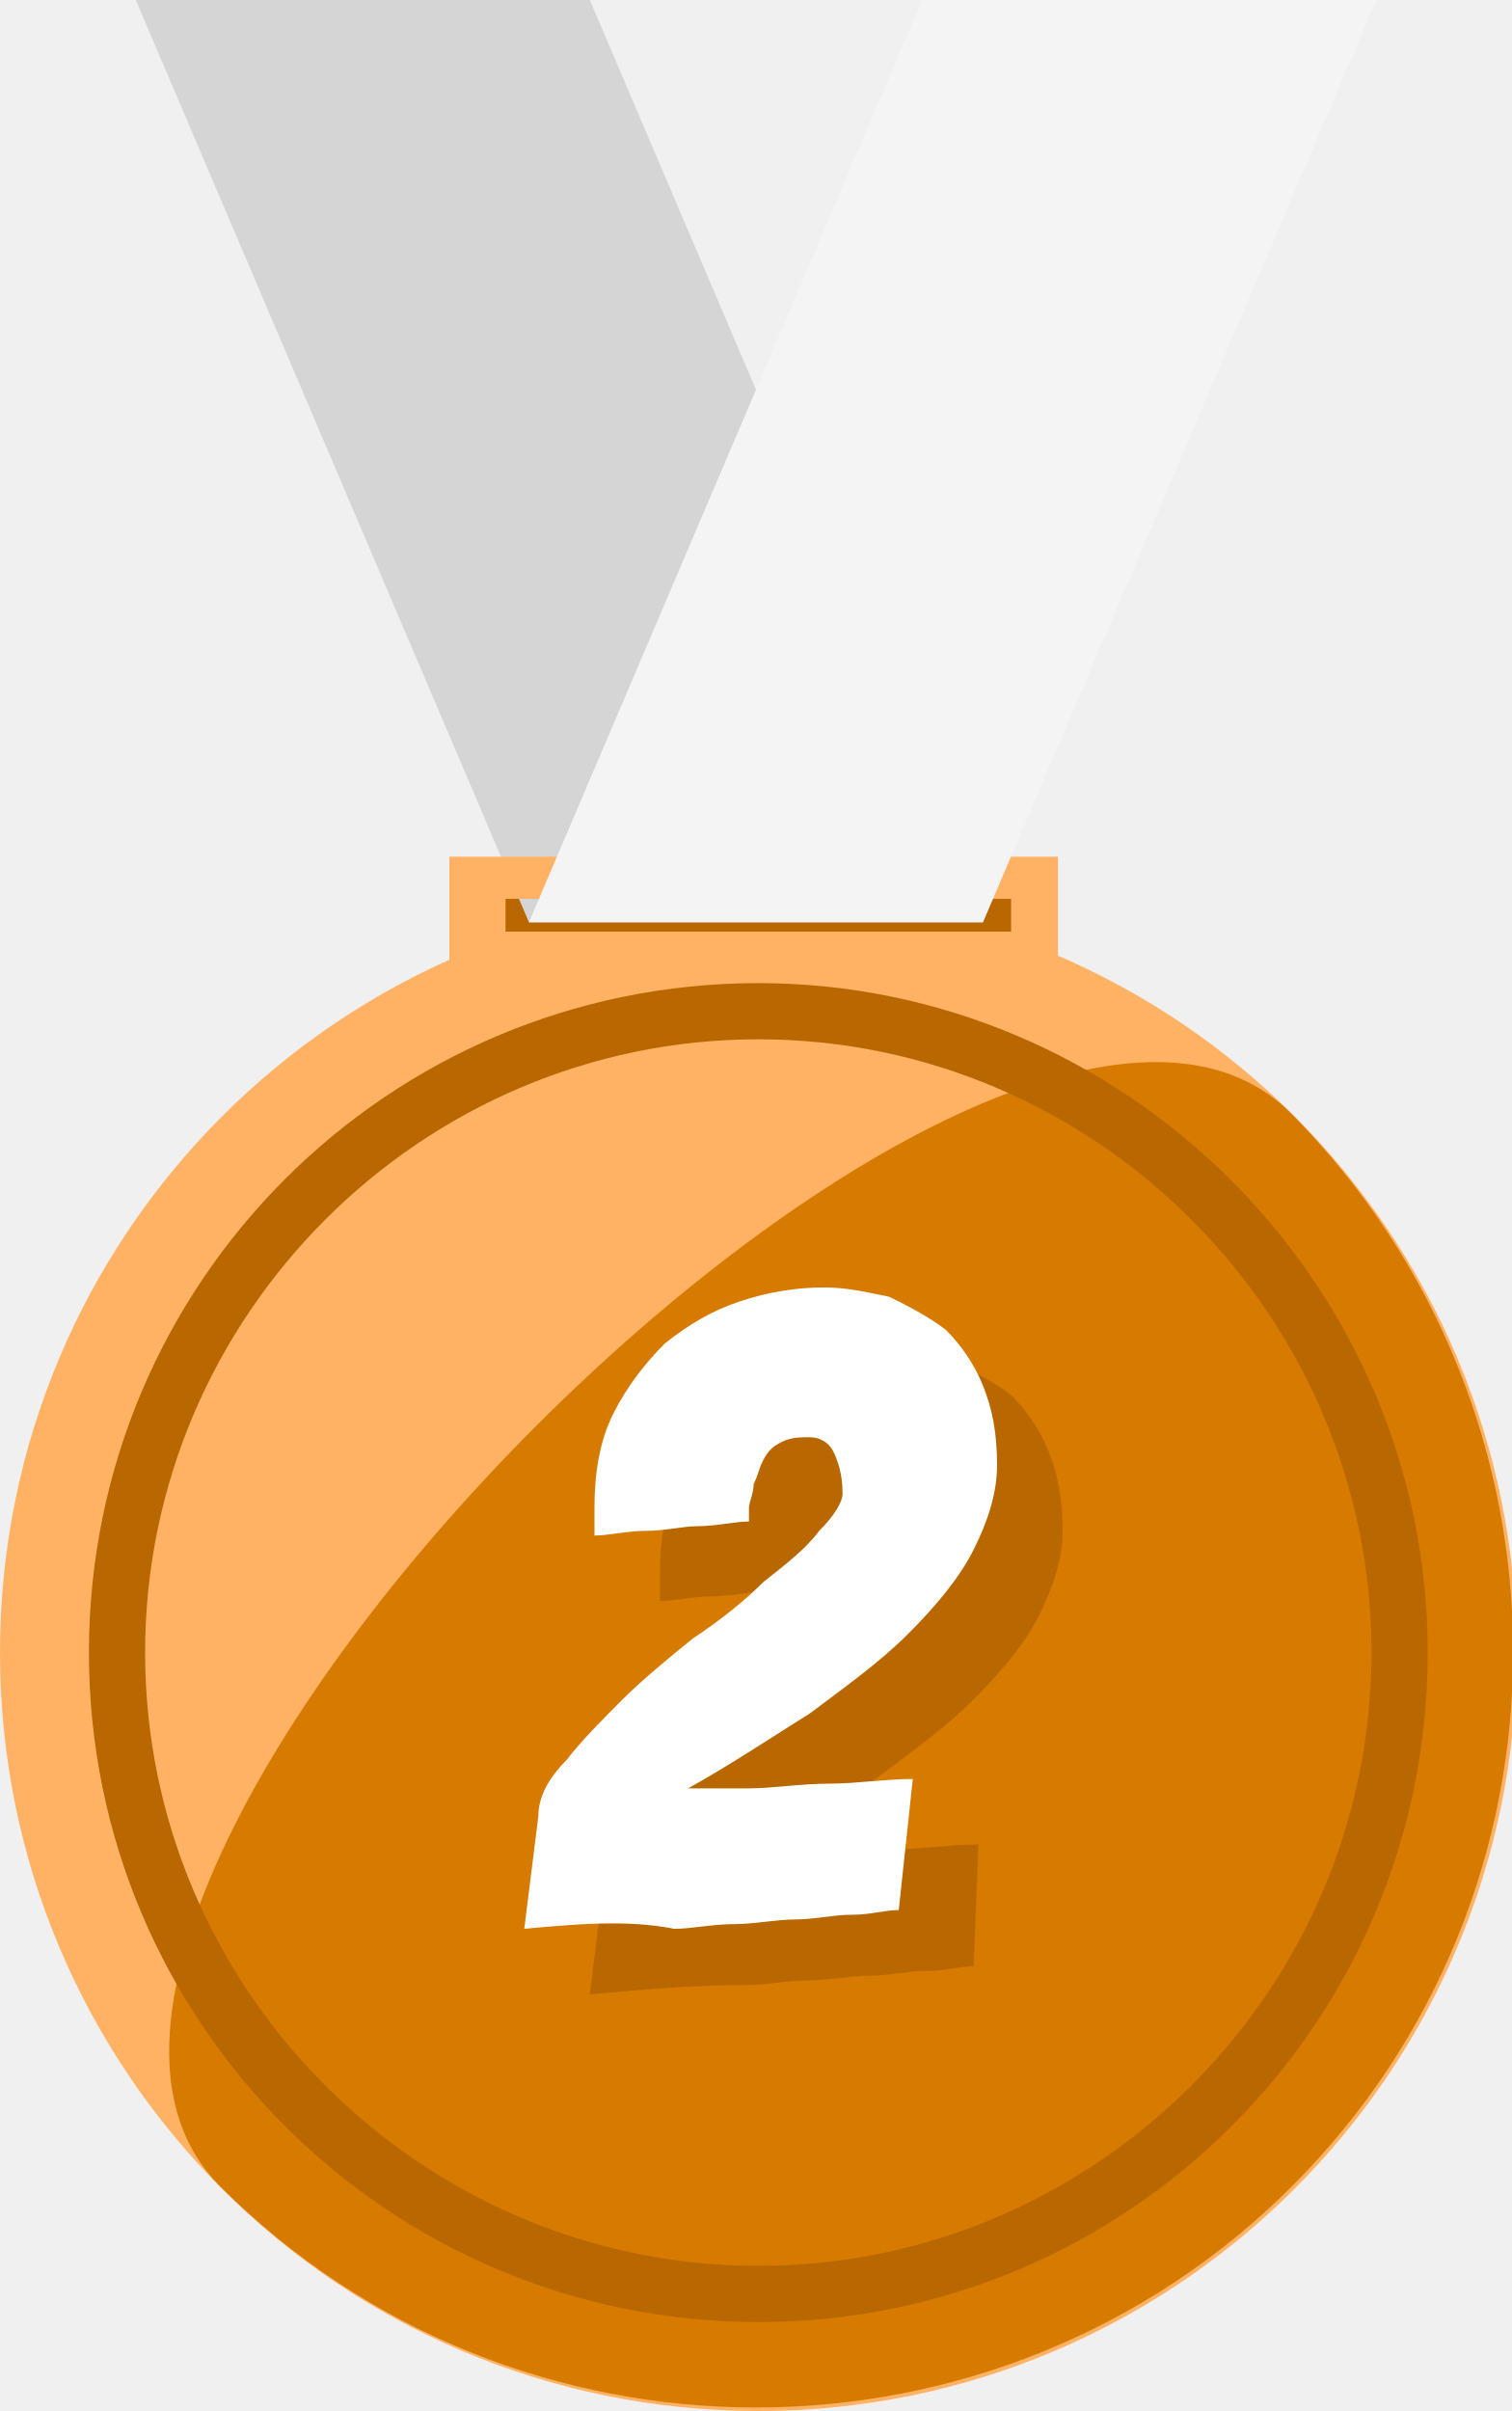
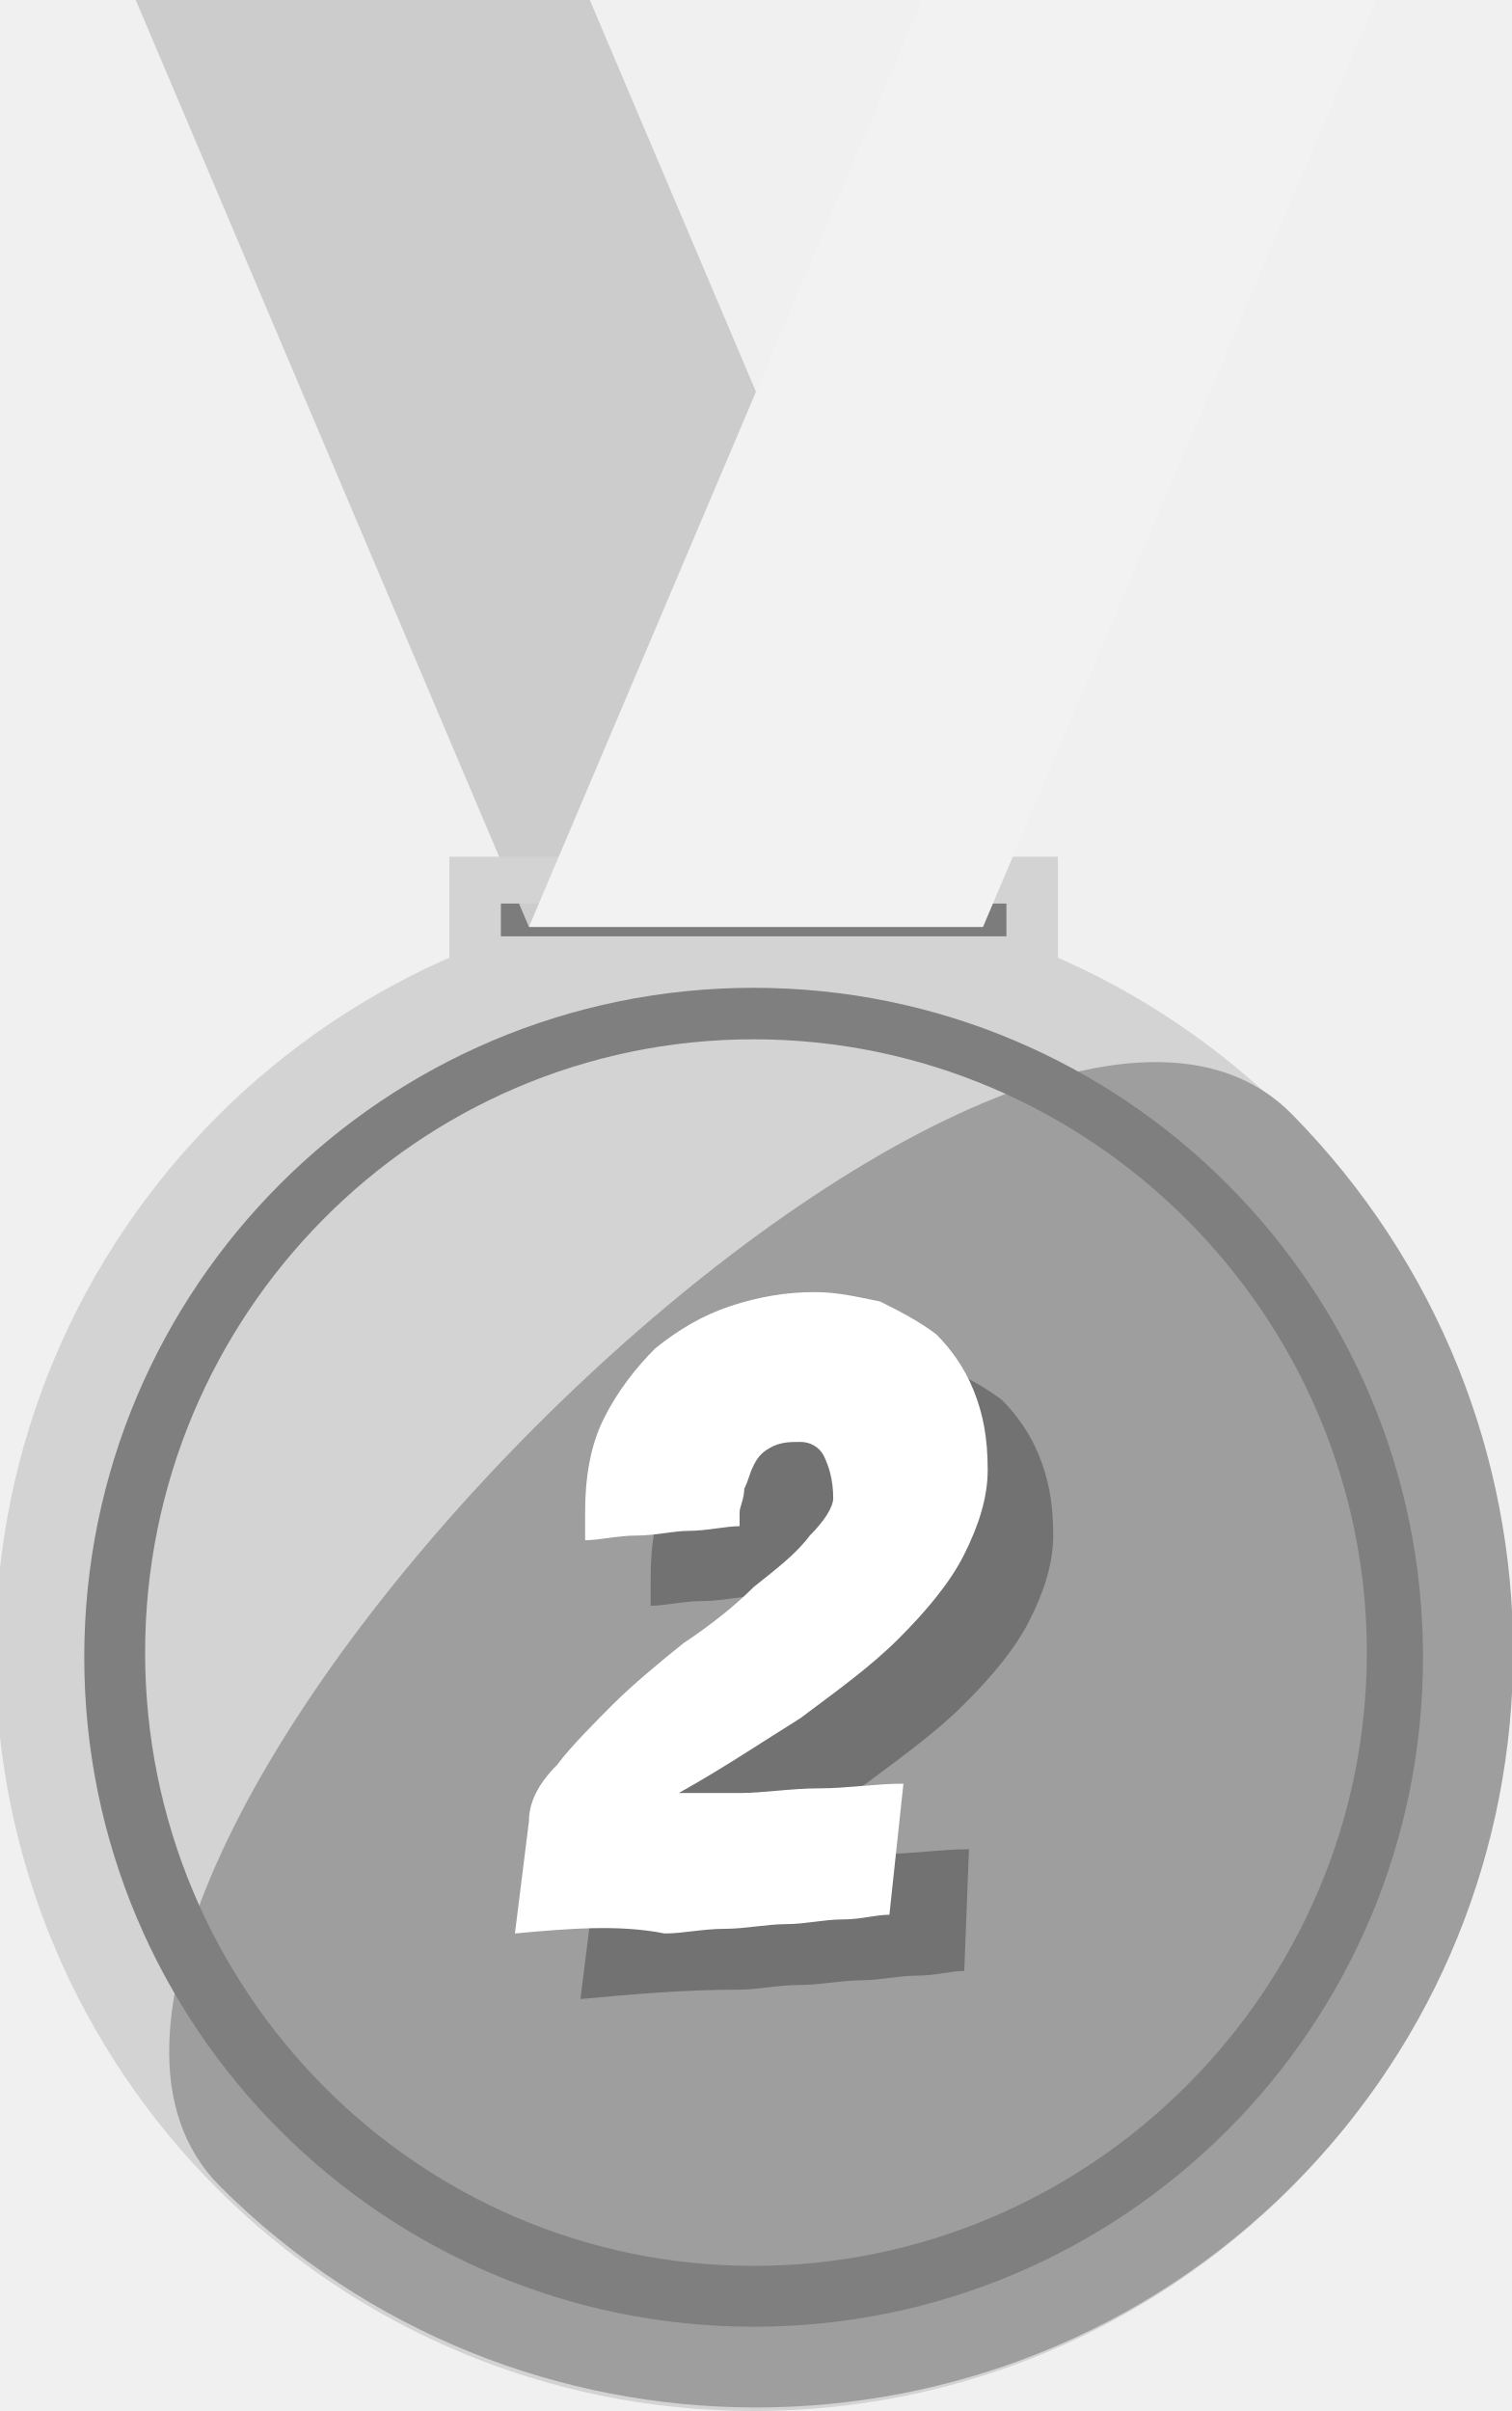
- <svg xmlns="http://www.w3.org/2000/svg" enable-background="new 0 0 32.3 51.5" viewBox="0 0 32.3 51.5">
-   <circle cx="16.2" cy="35.3" fill="#ffb264" r="16.2" />
-   <path d="m27.6 46.7c6.3-6.3 6.3-16.5 0-22.9s-29.2 16.6-22.9 22.9 16.6 6.3 22.9 0z" fill="#d67a00" />
-   <path d="m10.2 18.9h12.2v1.9h-12.2z" fill="#b96700" />
-   <path d="m12.6 0 8.4 19.7h-9.7l-8.4-19.7" fill="#d5d5d5" />
-   <path d="m9.6 18.3v3h13v-3zm12 1.6h-10.8v-.7h10.8z" fill="#ffb264" />
-   <path d="m19.7 0-8.4 19.7h9.7l8.4-19.7" fill="#f4f4f4" />
-   <path d="m12.6 42.6.3-2.4c0-.4.2-.8.6-1.2.3-.4.8-.9 1.2-1.3.5-.4 1-.9 1.5-1.3.6-.4 1.1-.8 1.5-1.2.5-.4.9-.7 1.2-1.1.3-.3.5-.6.5-.8 0-.4-.1-.7-.2-.9s-.3-.3-.5-.3-.4 0-.6.1-.3.2-.4.4-.1.3-.2.5-.1.4-.1.5v.2.1c-.3 0-.7.1-1.1.1-.3 0-.7.1-1.1.1s-.8.1-1.1.1c0-.1 0-.2 0-.3s0-.2 0-.3c0-.7.1-1.4.4-2s.7-1.1 1.1-1.5 1-.7 1.6-.9 1.2-.3 1.8-.3c.5 0 .9.1 1.4.2.4.2.8.4 1.2.7.3.3.6.7.8 1.2s.3 1 .3 1.7c0 .6-.2 1.2-.5 1.8s-.8 1.2-1.4 1.8-1.3 1.1-2.1 1.7c-.8.5-1.7 1.1-2.6 1.6h1.3c.5 0 1.1-.1 1.7-.1s1.2-.1 1.8-.1l-.1 2.6c-.3 0-.6.1-1 .1s-.8.1-1.2.1-.9.1-1.3.1c-.5 0-.9.1-1.3.1-1.2 0-2.3.1-3.4.2z" fill="#b96700" />
-   <path d="m11.2 41.2.3-2.4c0-.4.2-.8.6-1.2.3-.4.8-.9 1.2-1.3s1-.9 1.5-1.3c.6-.4 1.1-.8 1.5-1.2.5-.4.9-.7 1.2-1.1.3-.3.5-.6.5-.8 0-.4-.1-.7-.2-.9s-.3-.3-.5-.3-.4 0-.6.1-.3.2-.4.4-.1.3-.2.5c0 .2-.1.4-.1.5v.2.1c-.3 0-.7.1-1.1.1-.3 0-.7.1-1.1.1s-.8.1-1.1.1c0-.1 0-.2 0-.3s0-.2 0-.3c0-.7.1-1.4.4-2s.7-1.1 1.1-1.5c.5-.4 1-.7 1.6-.9s1.2-.3 1.8-.3c.5 0 .9.1 1.4.2.4.2.8.4 1.2.7.3.3.6.7.8 1.2s.3 1 .3 1.7c0 .6-.2 1.2-.5 1.8s-.8 1.2-1.4 1.8-1.3 1.1-2.1 1.7c-.8.5-1.7 1.1-2.6 1.6h1.3c.5 0 1.1-.1 1.7-.1s1.2-.1 1.8-.1l-.3 2.8c-.3 0-.6.1-1 .1s-.8.1-1.2.1-.9.1-1.3.1c-.5 0-.9.1-1.3.1-1-.2-2.1-.1-3.2 0z" fill="#fff" />
-   <path d="m16.2 22.2c7.2 0 13.1 5.9 13.1 13.1s-5.9 13.1-13.1 13.1-13.1-5.9-13.1-13.1 5.9-13.1 13.1-13.1m0-1.2c-7.9 0-14.3 6.4-14.3 14.3s6.4 14.3 14.3 14.3 14.3-6.4 14.3-14.3-6.5-14.3-14.3-14.3z" fill="#b96700" />
+ <svg xmlns="http://www.w3.org/2000/svg" version="1.1" id="Layer_1" x="0px" y="0px" viewBox="0 0 32.3 51.5" style="enable-background:new 0 0 32.3 51.5;" xml:space="preserve">
+   <style type="text/css">
+ 	.st0{fill:#D3D3D3;}
+ 	.st1{fill:#9E9E9E;}
+ 	.st2{fill:#7C7C7C;}
+ 	.st3{fill:#CCCCCC;}
+ 	.st4{fill:#F2F2F2;}
+ 	.st5{fill:#7F7F7F;}
+ 	.st6{fill:#727272;}
+ 	.st7{fill:#FFFFFF;}
+ </style>
+   <g>
+     <circle class="st0" cx="16.1" cy="35.3" r="16.2" />
+   </g>
+   <path class="st1" d="M27.6,46.7c6.3-6.3,6.3-16.5,0-22.9S-1.6,40.4,4.7,46.7S21.3,53,27.6,46.7z" />
+   <polyline class="st2" points="10.2,18.9 22.3,18.9 22.3,20.8 10.2,20.8 10.2,18.9 " />
+   <g>
+     <g>
+       <polygon class="st3" points="21,19.8 11.3,19.8 2.9,0 12.6,0   " />
+     </g>
+   </g>
+   <g>
+     <g>
+       <path class="st0" d="M9.6,18.3v3h13v-3H9.6z M21.5,20H10.7v-0.7h10.8V20z" />
+     </g>
+   </g>
+   <g>
+     <polygon class="st4" points="11.3,19.8 21,19.8 29.4,0 19.7,0  " />
+   </g>
+   <g>
+     <g>
+       <path class="st5" d="M16.1,22.2c7.2,0,13.1,5.9,13.1,13.1s-5.9,13.1-13.1,13.1S3.1,42.5,3.1,35.3S8.9,22.2,16.1,22.2 M16.1,21.1    c-7.9,0-14.3,6.4-14.3,14.3s6.4,14.3,14.3,14.3c7.9,0,14.3-6.4,14.3-14.3S24,21.1,16.1,21.1L16.1,21.1z" />
+     </g>
+   </g>
+   <path class="st6" d="M12.4,42.7l0.3-2.4c0-0.4,0.2-0.8,0.6-1.2c0.3-0.4,0.8-0.9,1.2-1.3c0.5-0.4,1-0.9,1.5-1.3  c0.6-0.4,1.1-0.8,1.5-1.2c0.5-0.4,0.9-0.7,1.2-1.1c0.3-0.3,0.5-0.6,0.5-0.8c0-0.4-0.1-0.7-0.2-0.9s-0.3-0.3-0.5-0.3s-0.4,0-0.6,0.1  s-0.3,0.2-0.4,0.4s-0.1,0.3-0.2,0.5s-0.1,0.4-0.1,0.5v0.2V34c-0.3,0-0.7,0.1-1.1,0.1c-0.3,0-0.7,0.1-1.1,0.1s-0.8,0.1-1.1,0.1  c0-0.1,0-0.2,0-0.3s0-0.2,0-0.3c0-0.7,0.1-1.4,0.4-2s0.7-1.1,1.1-1.5s1-0.7,1.6-0.9s1.2-0.3,1.8-0.3c0.5,0,0.9,0.1,1.4,0.2  c0.4,0.2,0.8,0.4,1.2,0.7c0.3,0.3,0.6,0.7,0.8,1.2s0.3,1,0.3,1.7c0,0.6-0.2,1.2-0.5,1.8s-0.8,1.2-1.4,1.8s-1.3,1.1-2.1,1.7  c-0.8,0.5-1.7,1.1-2.6,1.6h1.3c0.5,0,1.1-0.1,1.7-0.1s1.2-0.1,1.8-0.1l-0.1,2.6c-0.3,0-0.6,0.1-1,0.1s-0.8,0.1-1.2,0.1  s-0.9,0.1-1.3,0.1c-0.5,0-0.9,0.1-1.3,0.1C14.6,42.5,13.5,42.6,12.4,42.7z" />
+   <path class="st7" d="M11,41.3l0.3-2.4c0-0.4,0.2-0.8,0.6-1.2c0.3-0.4,0.8-0.9,1.2-1.3s1-0.9,1.5-1.3c0.6-0.4,1.1-0.8,1.5-1.2  c0.5-0.4,0.9-0.7,1.2-1.1c0.3-0.3,0.5-0.6,0.5-0.8c0-0.4-0.1-0.7-0.2-0.9s-0.3-0.3-0.5-0.3s-0.4,0-0.6,0.1s-0.3,0.2-0.4,0.4  s-0.1,0.3-0.2,0.5c0,0.2-0.1,0.4-0.1,0.5v0.2v0.1c-0.3,0-0.7,0.1-1.1,0.1c-0.3,0-0.7,0.1-1.1,0.1s-0.8,0.1-1.1,0.1  c0-0.1,0-0.2,0-0.3s0-0.2,0-0.3c0-0.7,0.1-1.4,0.4-2s0.7-1.1,1.1-1.5c0.5-0.4,1-0.7,1.6-0.9s1.2-0.3,1.8-0.3c0.5,0,0.9,0.1,1.4,0.2  c0.4,0.2,0.8,0.4,1.2,0.7c0.3,0.3,0.6,0.7,0.8,1.2s0.3,1,0.3,1.7c0,0.6-0.2,1.2-0.5,1.8s-0.8,1.2-1.4,1.8s-1.3,1.1-2.1,1.7  c-0.8,0.5-1.7,1.1-2.6,1.6h1.3c0.5,0,1.1-0.1,1.7-0.1s1.2-0.1,1.8-0.1L19,40.9c-0.3,0-0.6,0.1-1,0.1s-0.8,0.1-1.2,0.1  s-0.9,0.1-1.3,0.1c-0.5,0-0.9,0.1-1.3,0.1C13.2,41.1,12.1,41.2,11,41.3z" />
</svg>
